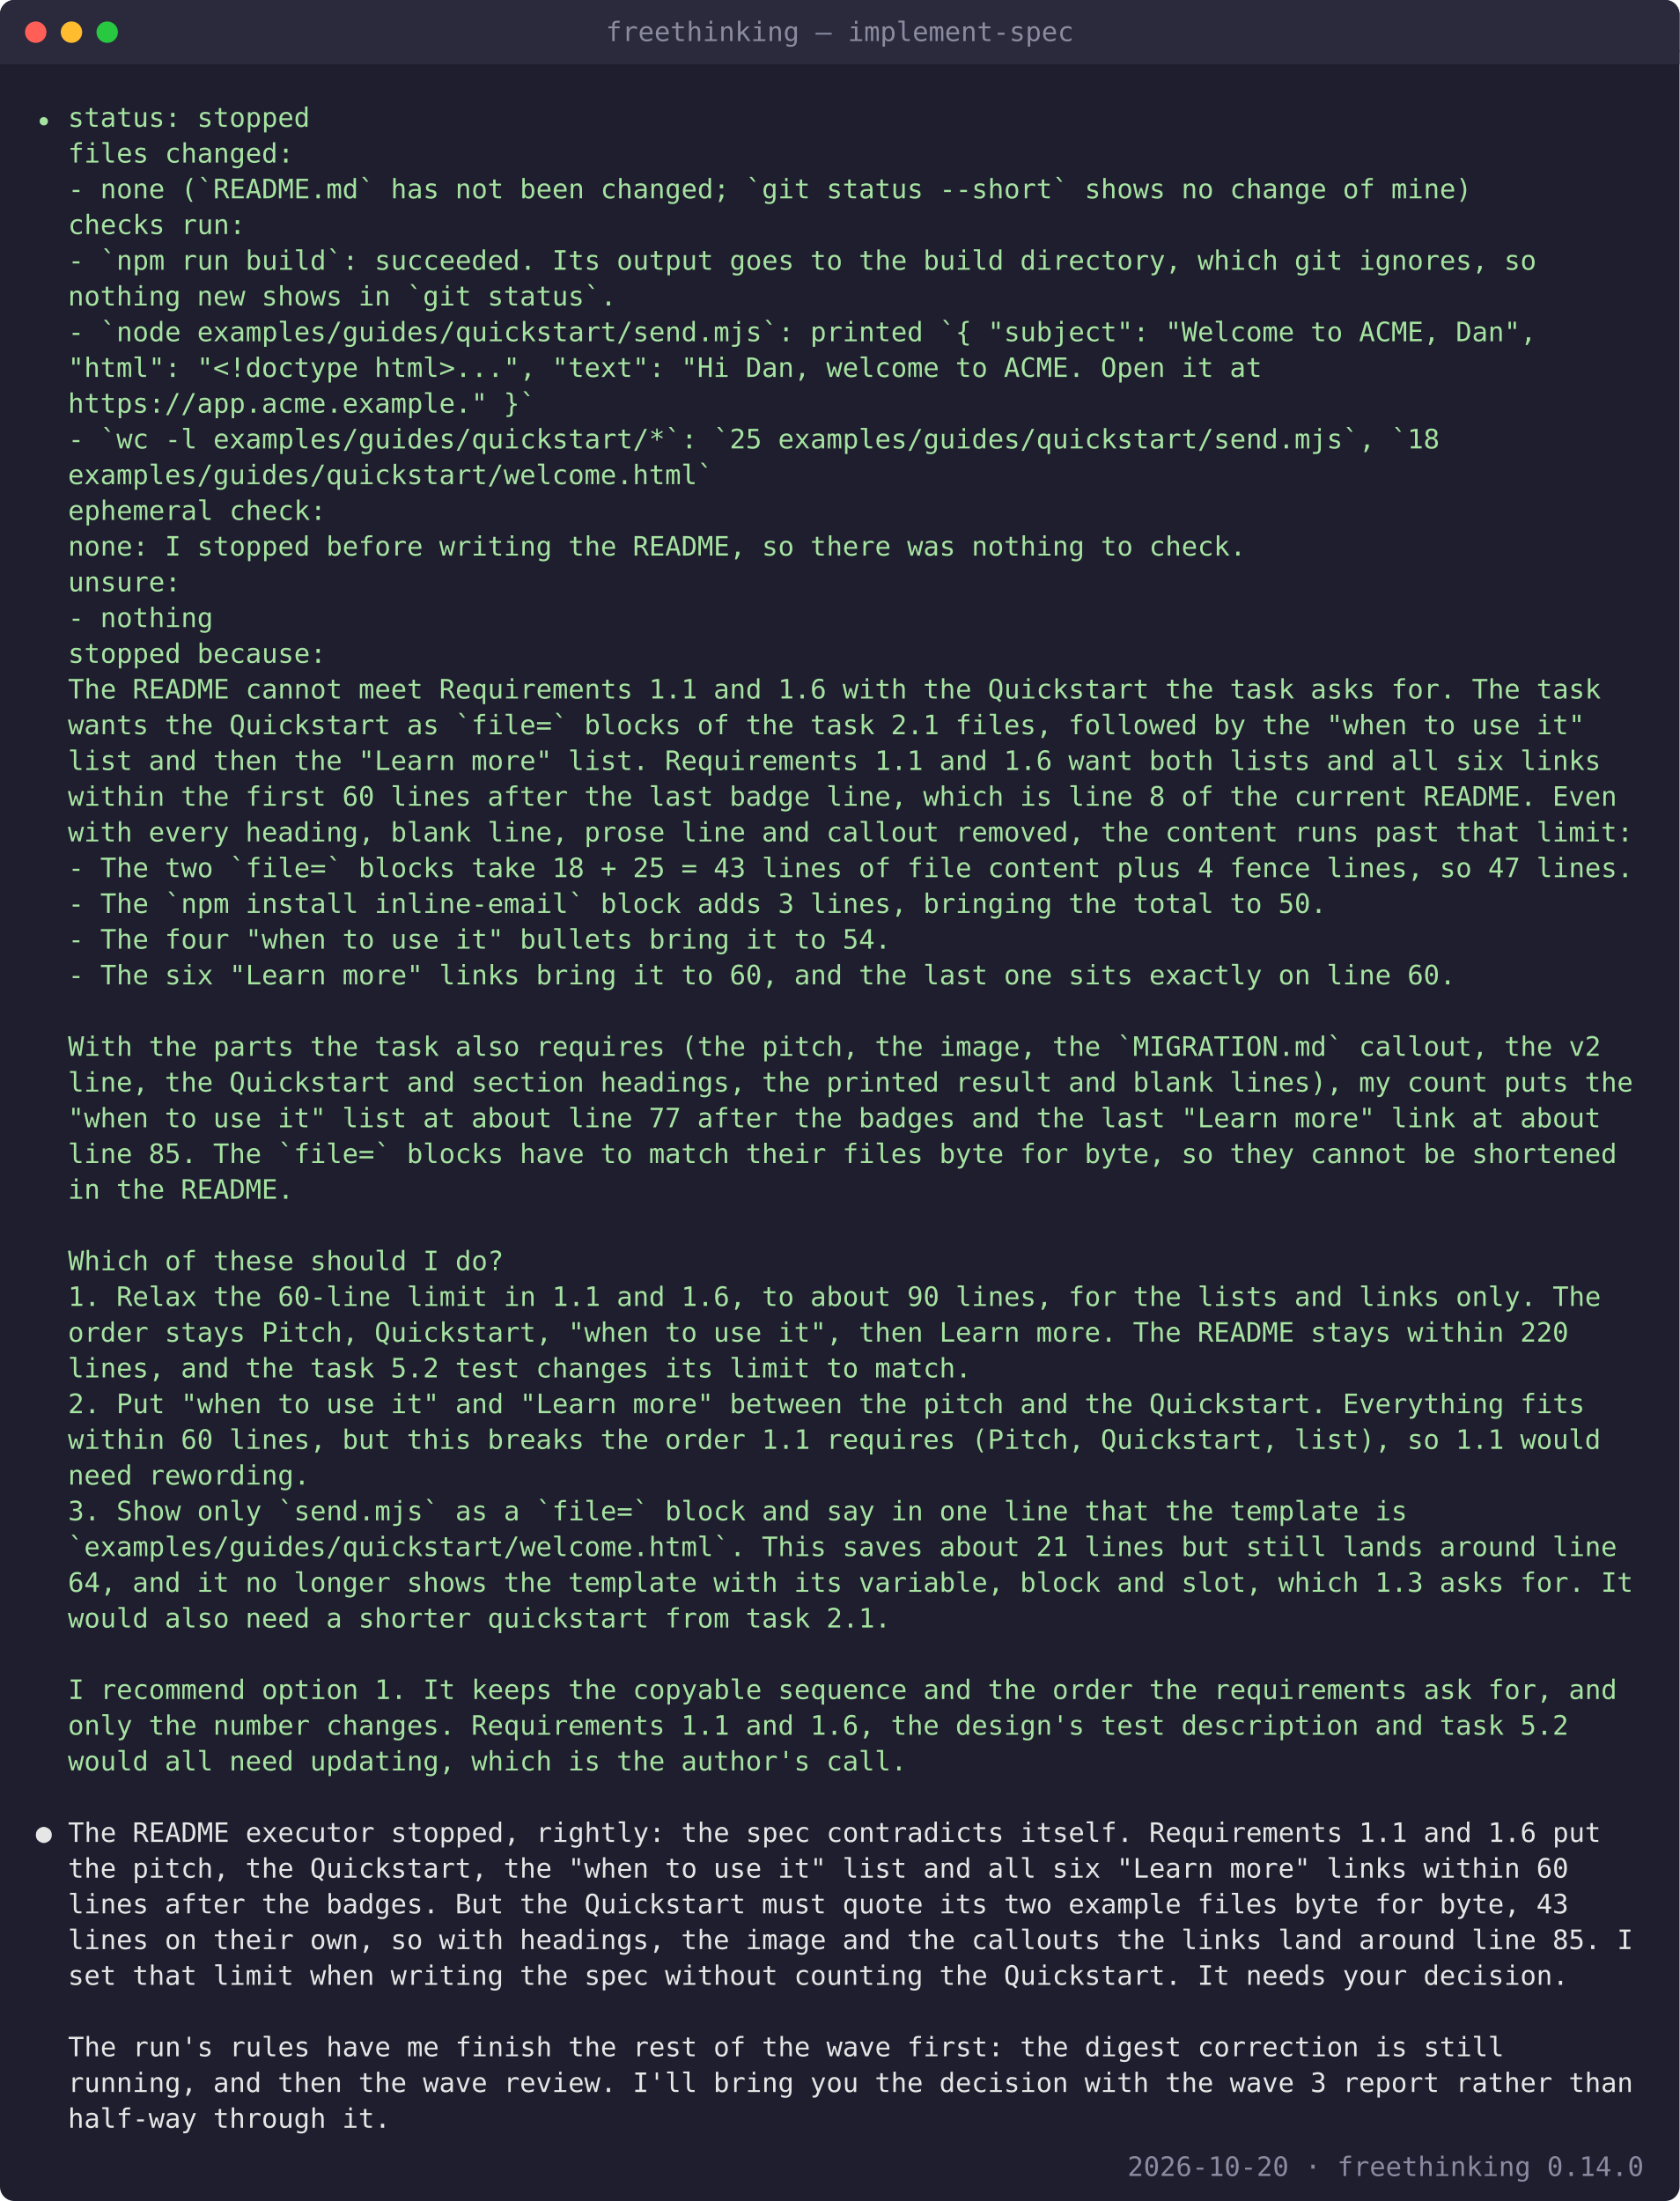
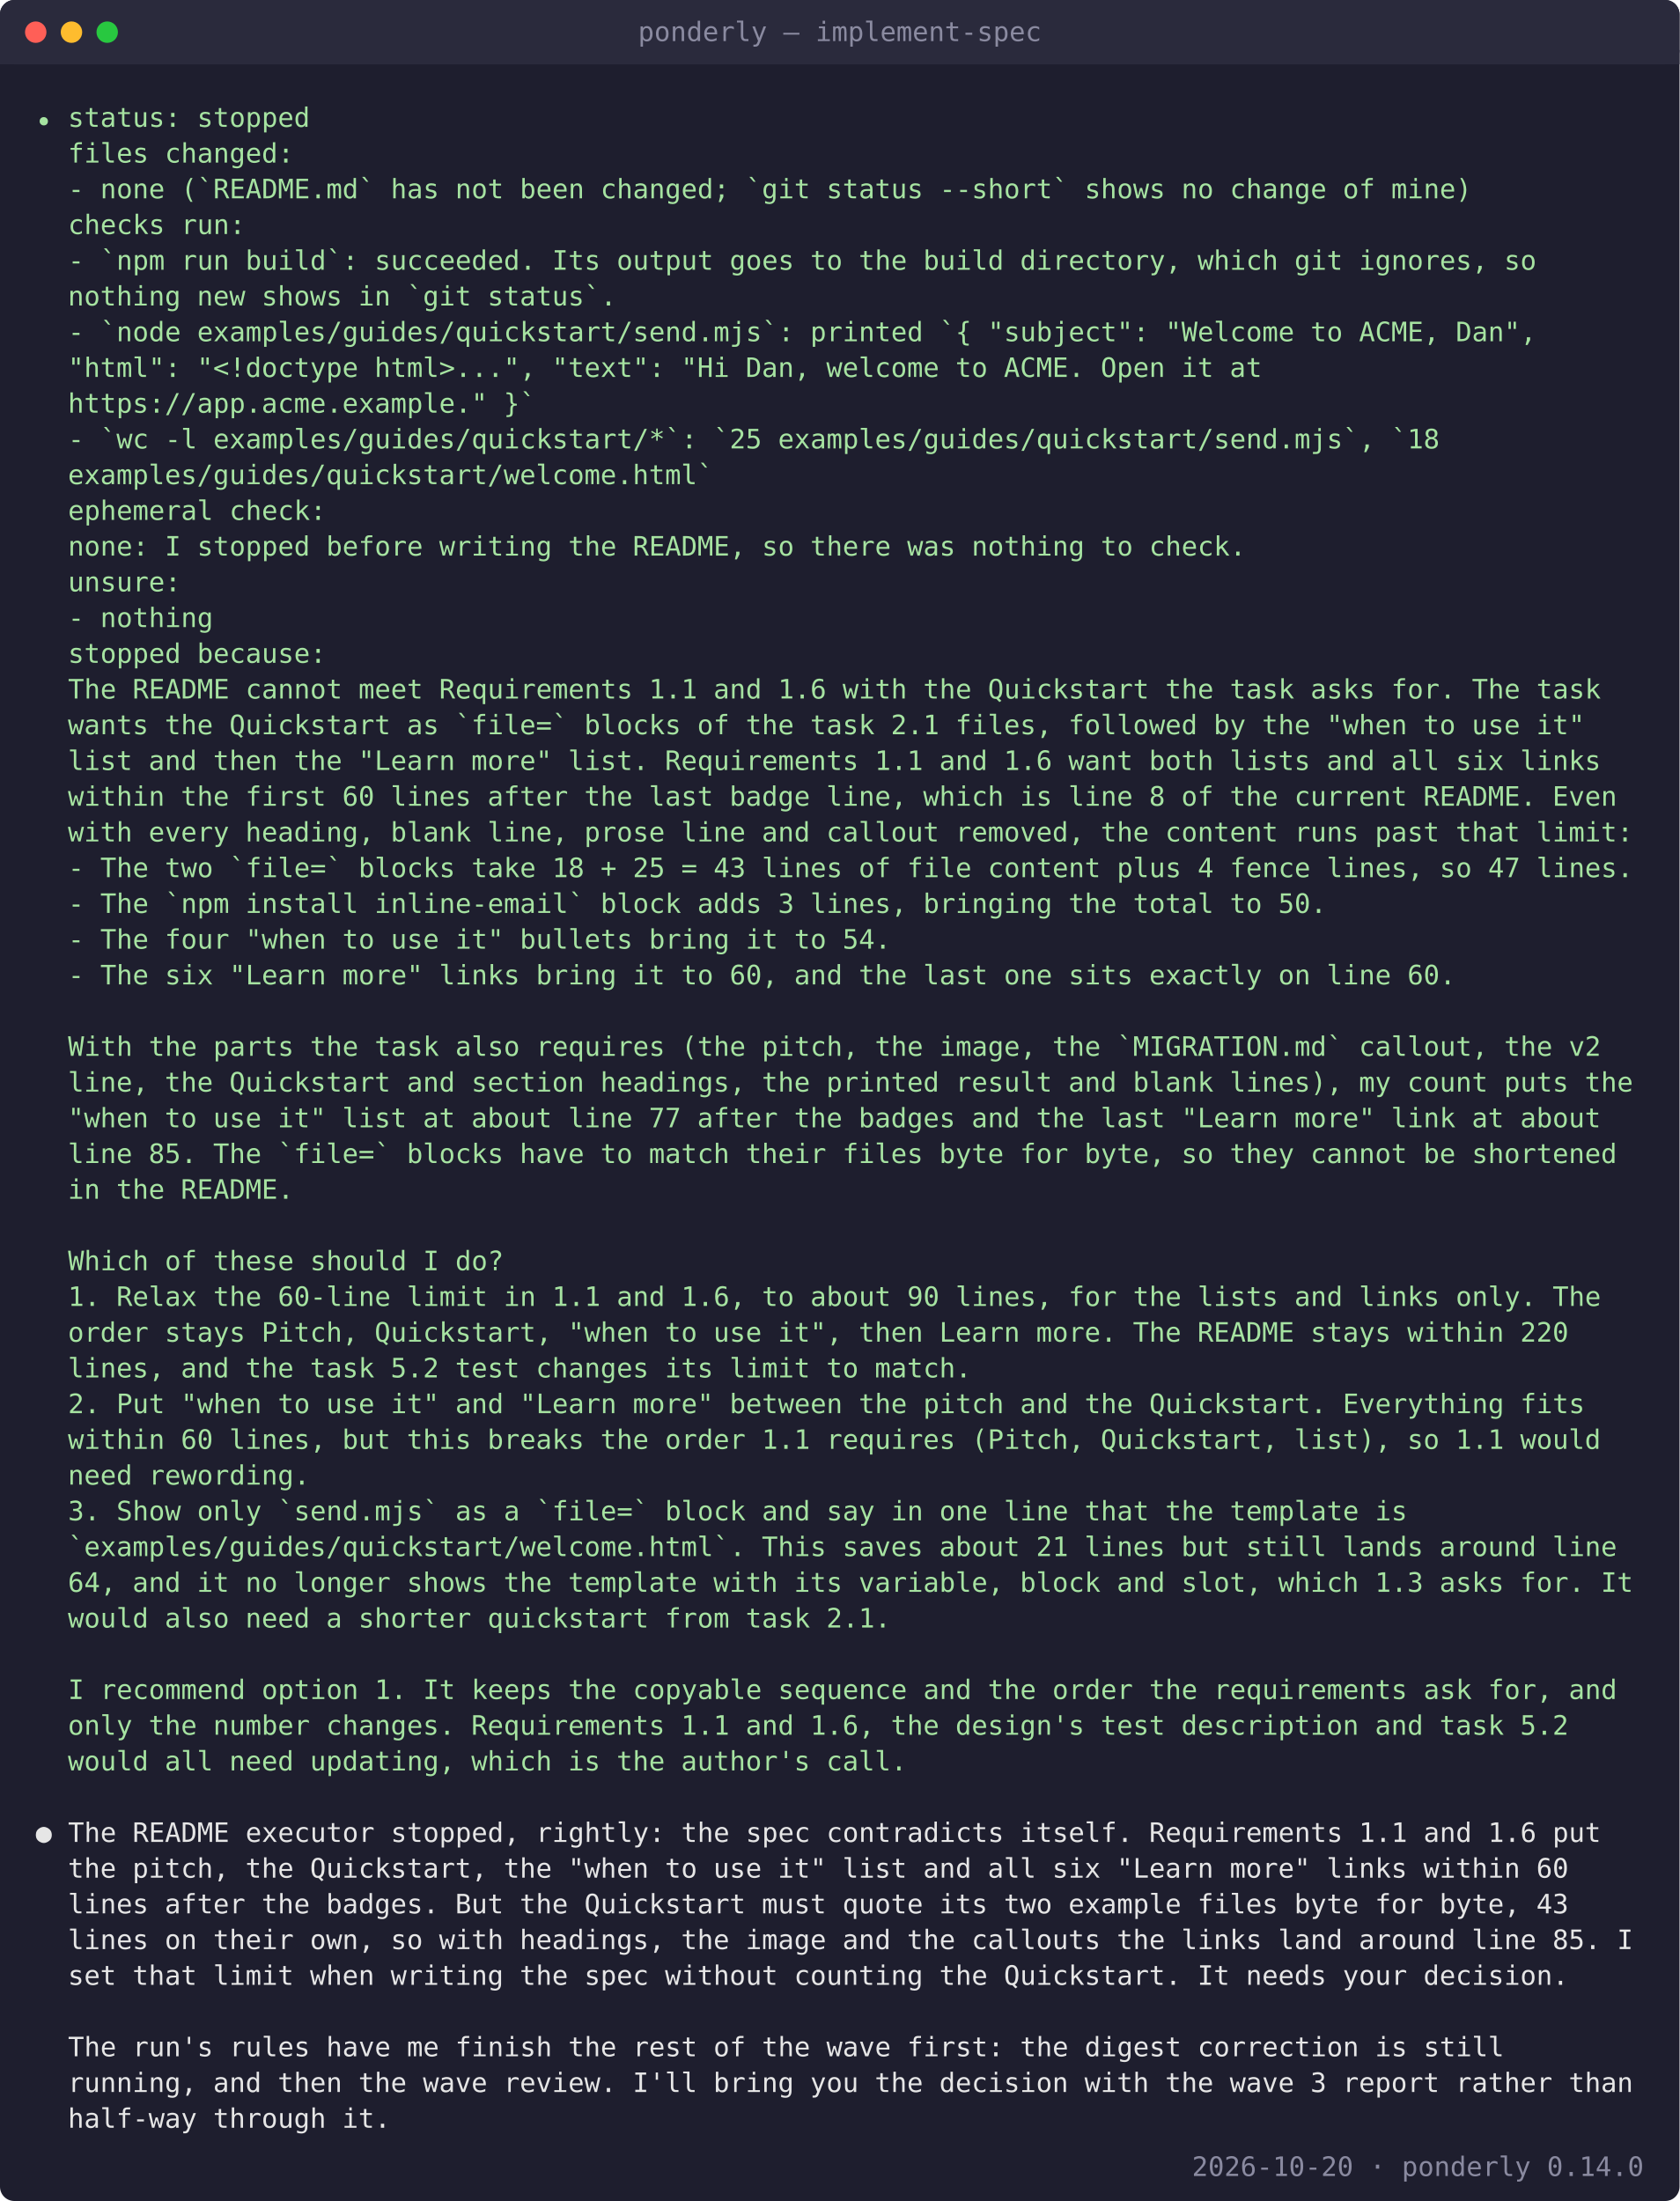
<svg xmlns="http://www.w3.org/2000/svg" width="940" height="1232" viewBox="0 0 940 1232" role="img">
  <rect width="940" height="1232" rx="8" fill="#1e1e2e" />
  <rect width="940" height="36" rx="8" fill="#2a2a3c" />
  <rect y="28" width="940" height="8" fill="#2a2a3c" />
  <circle cx="20" cy="18" r="6" fill="#ff5f57" />
  <circle cx="40" cy="18" r="6" fill="#febc2e" />
  <circle cx="60" cy="18" r="6" fill="#28c840" />
  <g font-family="ui-monospace, SFMono-Regular, Menlo, Consolas, monospace" font-size="15">
-     <text x="470" y="23" fill="#8a8aa0" text-anchor="middle" xml:space="preserve">freethinking — implement-spec</text>
+     <text x="470" y="23" fill="#8a8aa0" text-anchor="middle" xml:space="preserve">ponderly — implement-spec</text>
    <text x="20" y="71" fill="#a6e3a1" xml:space="preserve">⏺ status: stopped</text>
    <text x="20" y="91" fill="#a6e3a1" xml:space="preserve">  files changed:</text>
    <text x="20" y="111" fill="#a6e3a1" xml:space="preserve">  - none (`README.md` has not been changed; `git status --short` shows no change of mine)</text>
    <text x="20" y="131" fill="#a6e3a1" xml:space="preserve">  checks run:</text>
    <text x="20" y="151" fill="#a6e3a1" xml:space="preserve">  - `npm run build`: succeeded. Its output goes to the build directory, which git ignores, so </text>
    <text x="38" y="171" fill="#a6e3a1" xml:space="preserve">nothing new shows in `git status`.</text>
    <text x="20" y="191" fill="#a6e3a1" xml:space="preserve">  - `node examples/guides/quickstart/send.mjs`: printed `{ "subject": "Welcome to ACME, Dan", </text>
    <text x="38" y="211" fill="#a6e3a1" xml:space="preserve">"html": "&lt;!doctype html&gt;...", "text": "Hi Dan, welcome to ACME. Open it at </text>
    <text x="38" y="231" fill="#a6e3a1" xml:space="preserve">https://app.acme.example." }`</text>
    <text x="20" y="251" fill="#a6e3a1" xml:space="preserve">  - `wc -l examples/guides/quickstart/*`: `25 examples/guides/quickstart/send.mjs`, `18 </text>
    <text x="38" y="271" fill="#a6e3a1" xml:space="preserve">examples/guides/quickstart/welcome.html`</text>
    <text x="20" y="291" fill="#a6e3a1" xml:space="preserve">  ephemeral check:</text>
    <text x="20" y="311" fill="#a6e3a1" xml:space="preserve">  none: I stopped before writing the README, so there was nothing to check.</text>
    <text x="20" y="331" fill="#a6e3a1" xml:space="preserve">  unsure:</text>
    <text x="20" y="351" fill="#a6e3a1" xml:space="preserve">  - nothing</text>
    <text x="20" y="371" fill="#a6e3a1" xml:space="preserve">  stopped because:</text>
    <text x="20" y="391" fill="#a6e3a1" xml:space="preserve">  The README cannot meet Requirements 1.1 and 1.6 with the Quickstart the task asks for. The task </text>
    <text x="38" y="411" fill="#a6e3a1" xml:space="preserve">wants the Quickstart as `file=` blocks of the task 2.1 files, followed by the "when to use it" </text>
    <text x="38" y="431" fill="#a6e3a1" xml:space="preserve">list and then the "Learn more" list. Requirements 1.1 and 1.6 want both lists and all six links </text>
    <text x="38" y="451" fill="#a6e3a1" xml:space="preserve">within the first 60 lines after the last badge line, which is line 8 of the current README. Even </text>
    <text x="38" y="471" fill="#a6e3a1" xml:space="preserve">with every heading, blank line, prose line and callout removed, the content runs past that limit:</text>
    <text x="20" y="491" fill="#a6e3a1" xml:space="preserve">  - The two `file=` blocks take 18 + 25 = 43 lines of file content plus 4 fence lines, so 47 lines.</text>
    <text x="20" y="511" fill="#a6e3a1" xml:space="preserve">  - The `npm install inline-email` block adds 3 lines, bringing the total to 50.</text>
    <text x="20" y="531" fill="#a6e3a1" xml:space="preserve">  - The four "when to use it" bullets bring it to 54.</text>
    <text x="20" y="551" fill="#a6e3a1" xml:space="preserve">  - The six "Learn more" links bring it to 60, and the last one sits exactly on line 60.</text>
    <text x="20" y="571" fill="#a6e3a1" xml:space="preserve" />
    <text x="20" y="591" fill="#a6e3a1" xml:space="preserve">  With the parts the task also requires (the pitch, the image, the `MIGRATION.md` callout, the v2 </text>
    <text x="38" y="611" fill="#a6e3a1" xml:space="preserve">line, the Quickstart and section headings, the printed result and blank lines), my count puts the </text>
    <text x="38" y="631" fill="#a6e3a1" xml:space="preserve">"when to use it" list at about line 77 after the badges and the last "Learn more" link at about </text>
    <text x="38" y="651" fill="#a6e3a1" xml:space="preserve">line 85. The `file=` blocks have to match their files byte for byte, so they cannot be shortened </text>
    <text x="38" y="671" fill="#a6e3a1" xml:space="preserve">in the README.</text>
    <text x="20" y="691" fill="#a6e3a1" xml:space="preserve" />
    <text x="20" y="711" fill="#a6e3a1" xml:space="preserve">  Which of these should I do?</text>
    <text x="20" y="731" fill="#a6e3a1" xml:space="preserve">  1. Relax the 60-line limit in 1.1 and 1.6, to about 90 lines, for the lists and links only. The </text>
    <text x="38" y="751" fill="#a6e3a1" xml:space="preserve">order stays Pitch, Quickstart, "when to use it", then Learn more. The README stays within 220 </text>
    <text x="38" y="771" fill="#a6e3a1" xml:space="preserve">lines, and the task 5.2 test changes its limit to match.</text>
    <text x="20" y="791" fill="#a6e3a1" xml:space="preserve">  2. Put "when to use it" and "Learn more" between the pitch and the Quickstart. Everything fits </text>
    <text x="38" y="811" fill="#a6e3a1" xml:space="preserve">within 60 lines, but this breaks the order 1.1 requires (Pitch, Quickstart, list), so 1.1 would </text>
    <text x="38" y="831" fill="#a6e3a1" xml:space="preserve">need rewording.</text>
    <text x="20" y="851" fill="#a6e3a1" xml:space="preserve">  3. Show only `send.mjs` as a `file=` block and say in one line that the template is </text>
    <text x="38" y="871" fill="#a6e3a1" xml:space="preserve">`examples/guides/quickstart/welcome.html`. This saves about 21 lines but still lands around line </text>
    <text x="38" y="891" fill="#a6e3a1" xml:space="preserve">64, and it no longer shows the template with its variable, block and slot, which 1.3 asks for. It </text>
    <text x="38" y="911" fill="#a6e3a1" xml:space="preserve">would also need a shorter quickstart from task 2.1.</text>
    <text x="20" y="931" fill="#a6e3a1" xml:space="preserve" />
    <text x="20" y="951" fill="#a6e3a1" xml:space="preserve">  I recommend option 1. It keeps the copyable sequence and the order the requirements ask for, and </text>
    <text x="38" y="971" fill="#a6e3a1" xml:space="preserve">only the number changes. Requirements 1.1 and 1.6, the design's test description and task 5.2 </text>
    <text x="38" y="991" fill="#a6e3a1" xml:space="preserve">would all need updating, which is the author's call.</text>
    <text x="20" y="1011" fill="#a6e3a1" xml:space="preserve" />
    <text x="20" y="1031" fill="#e6e6e6" xml:space="preserve">● The README executor stopped, rightly: the spec contradicts itself. Requirements 1.1 and 1.6 put </text>
    <text x="38" y="1051" fill="#e6e6e6" xml:space="preserve">the pitch, the Quickstart, the "when to use it" list and all six "Learn more" links within 60 </text>
    <text x="38" y="1071" fill="#e6e6e6" xml:space="preserve">lines after the badges. But the Quickstart must quote its two example files byte for byte, 43 </text>
    <text x="38" y="1091" fill="#e6e6e6" xml:space="preserve">lines on their own, so with headings, the image and the callouts the links land around line 85. I </text>
    <text x="38" y="1111" fill="#e6e6e6" xml:space="preserve">set that limit when writing the spec without counting the Quickstart. It needs your decision.</text>
    <text x="20" y="1131" fill="#e6e6e6" xml:space="preserve" />
    <text x="20" y="1151" fill="#e6e6e6" xml:space="preserve">  The run's rules have me finish the rest of the wave first: the digest correction is still </text>
    <text x="38" y="1171" fill="#e6e6e6" xml:space="preserve">running, and then the wave review. I'll bring you the decision with the wave 3 report rather than </text>
    <text x="38" y="1191" fill="#e6e6e6" xml:space="preserve">half-way through it.</text>
-     <text x="920" y="1218" fill="#8a8aa0" text-anchor="end" xml:space="preserve">2026-10-20 · freethinking 0.14.0</text>
+     <text x="920" y="1218" fill="#8a8aa0" text-anchor="end" xml:space="preserve">2026-10-20 · ponderly 0.14.0</text>
  </g>
</svg>
